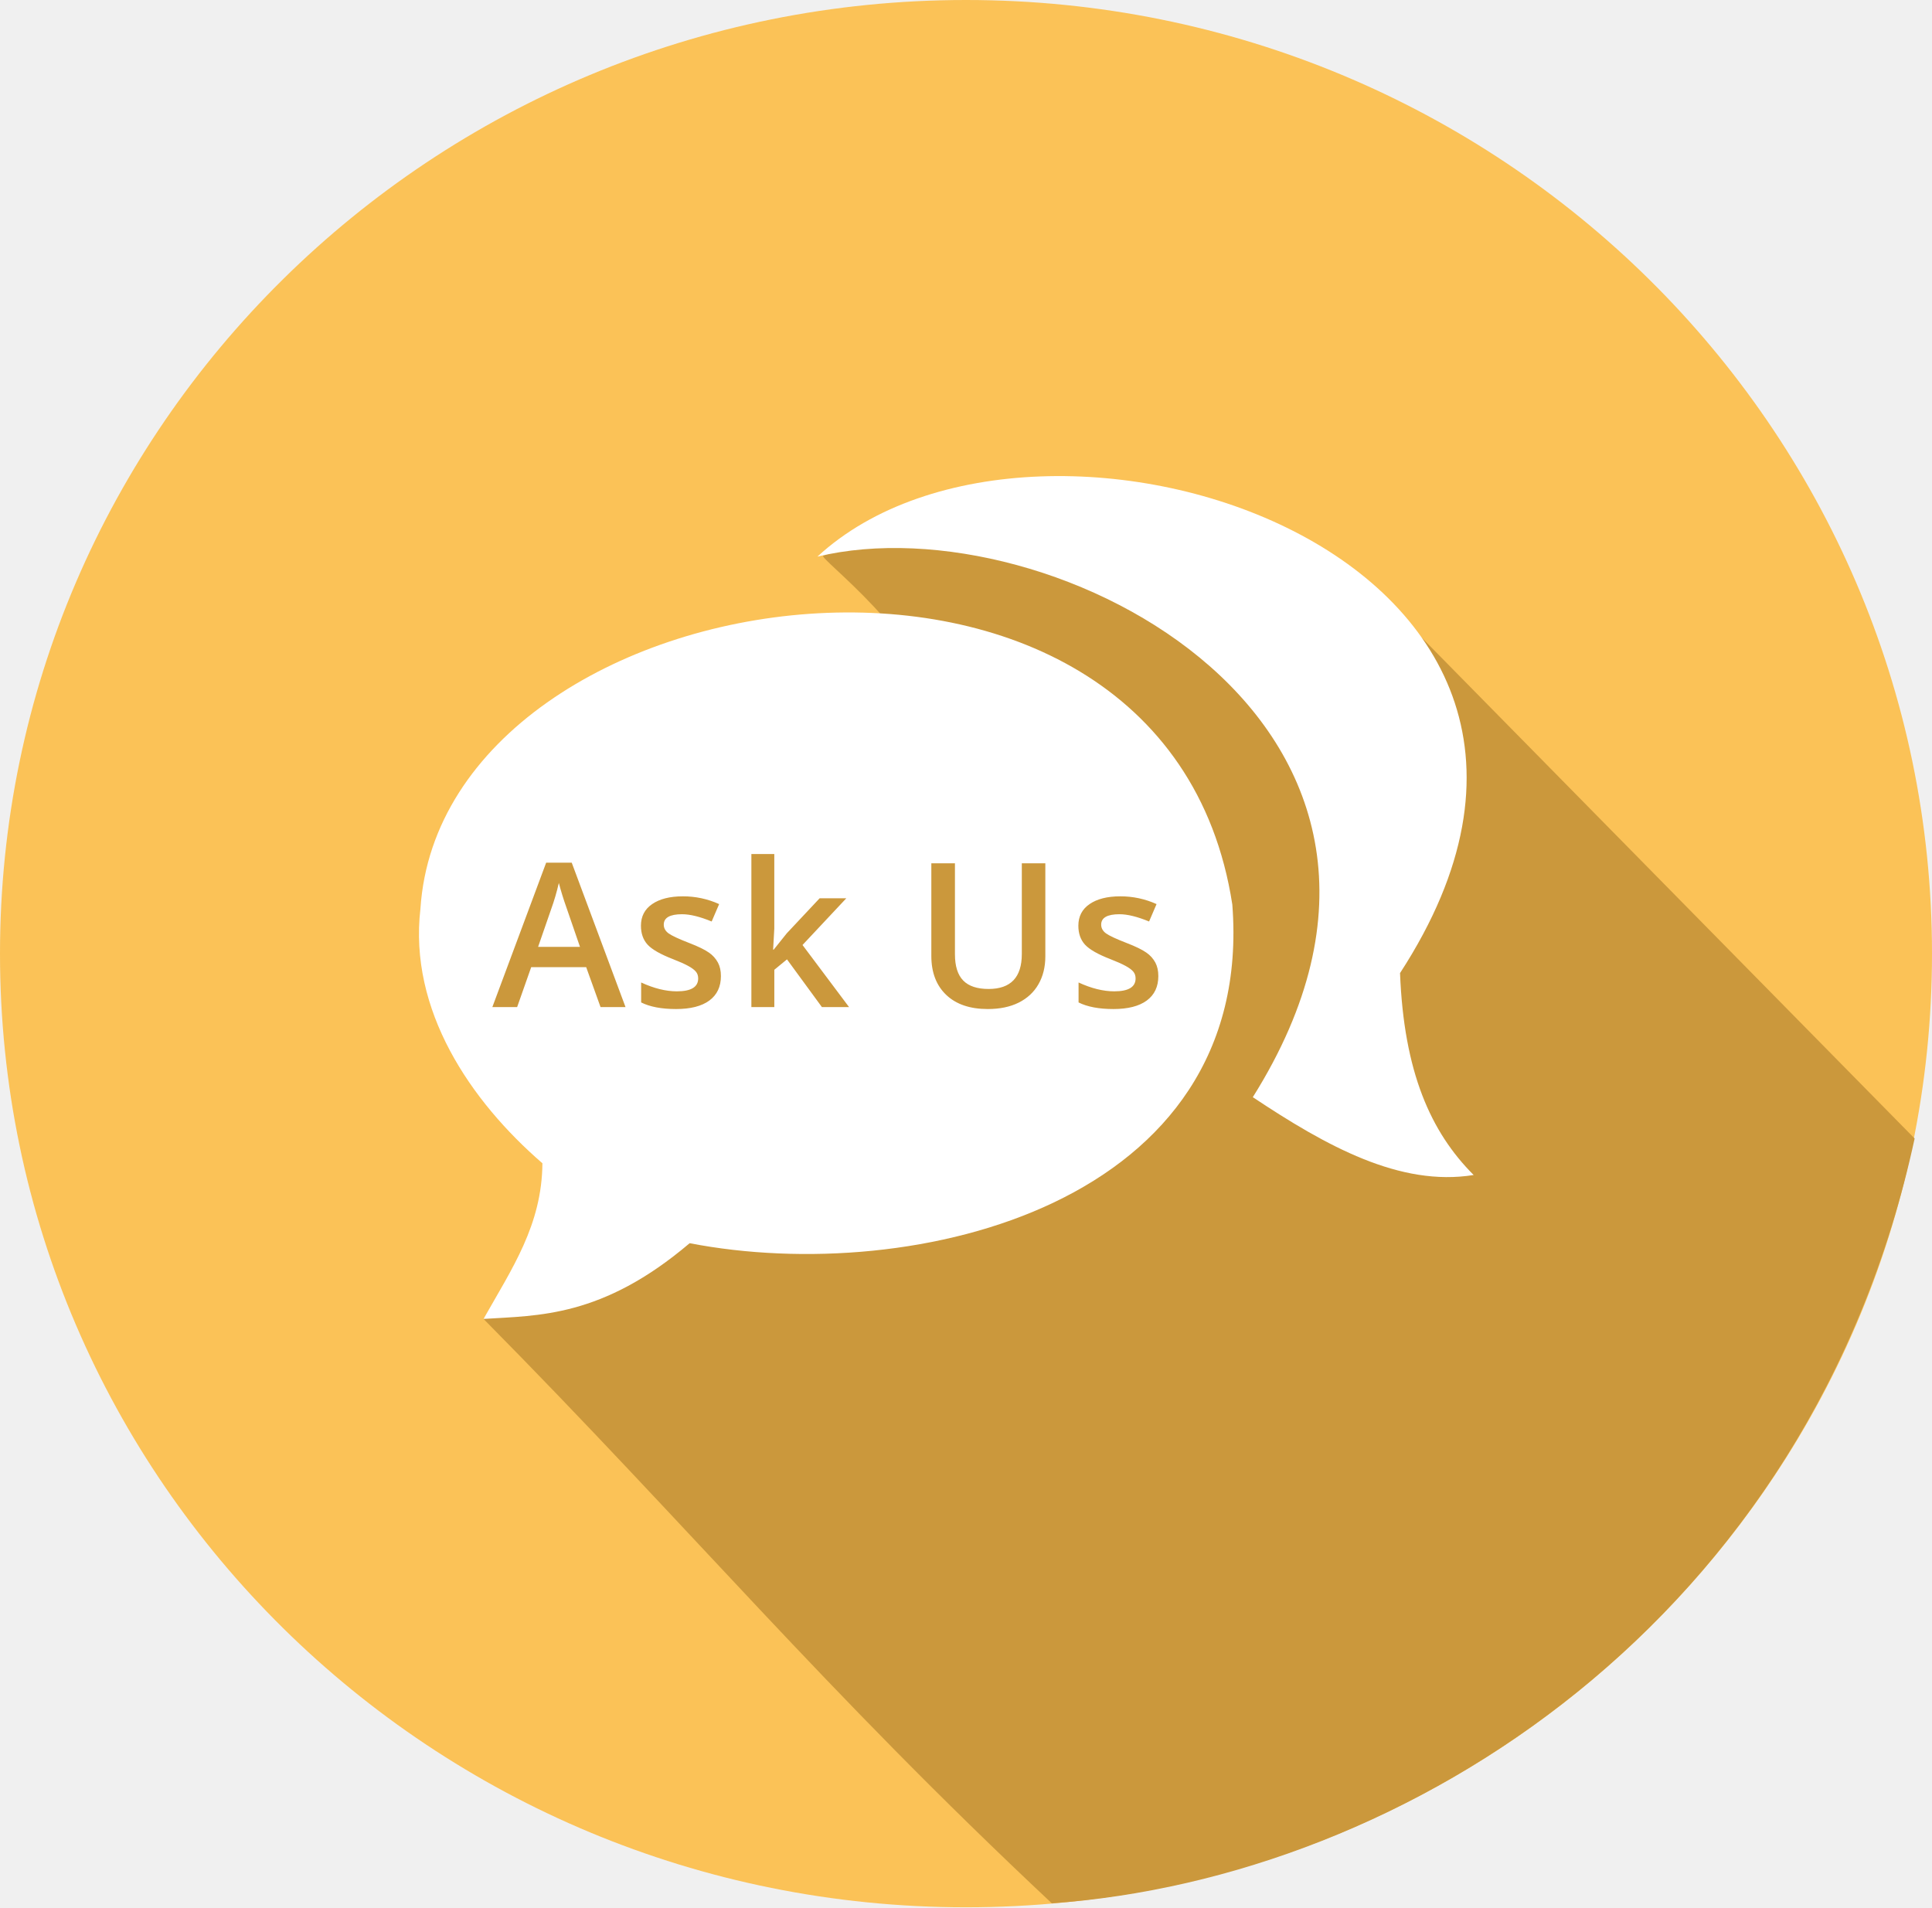
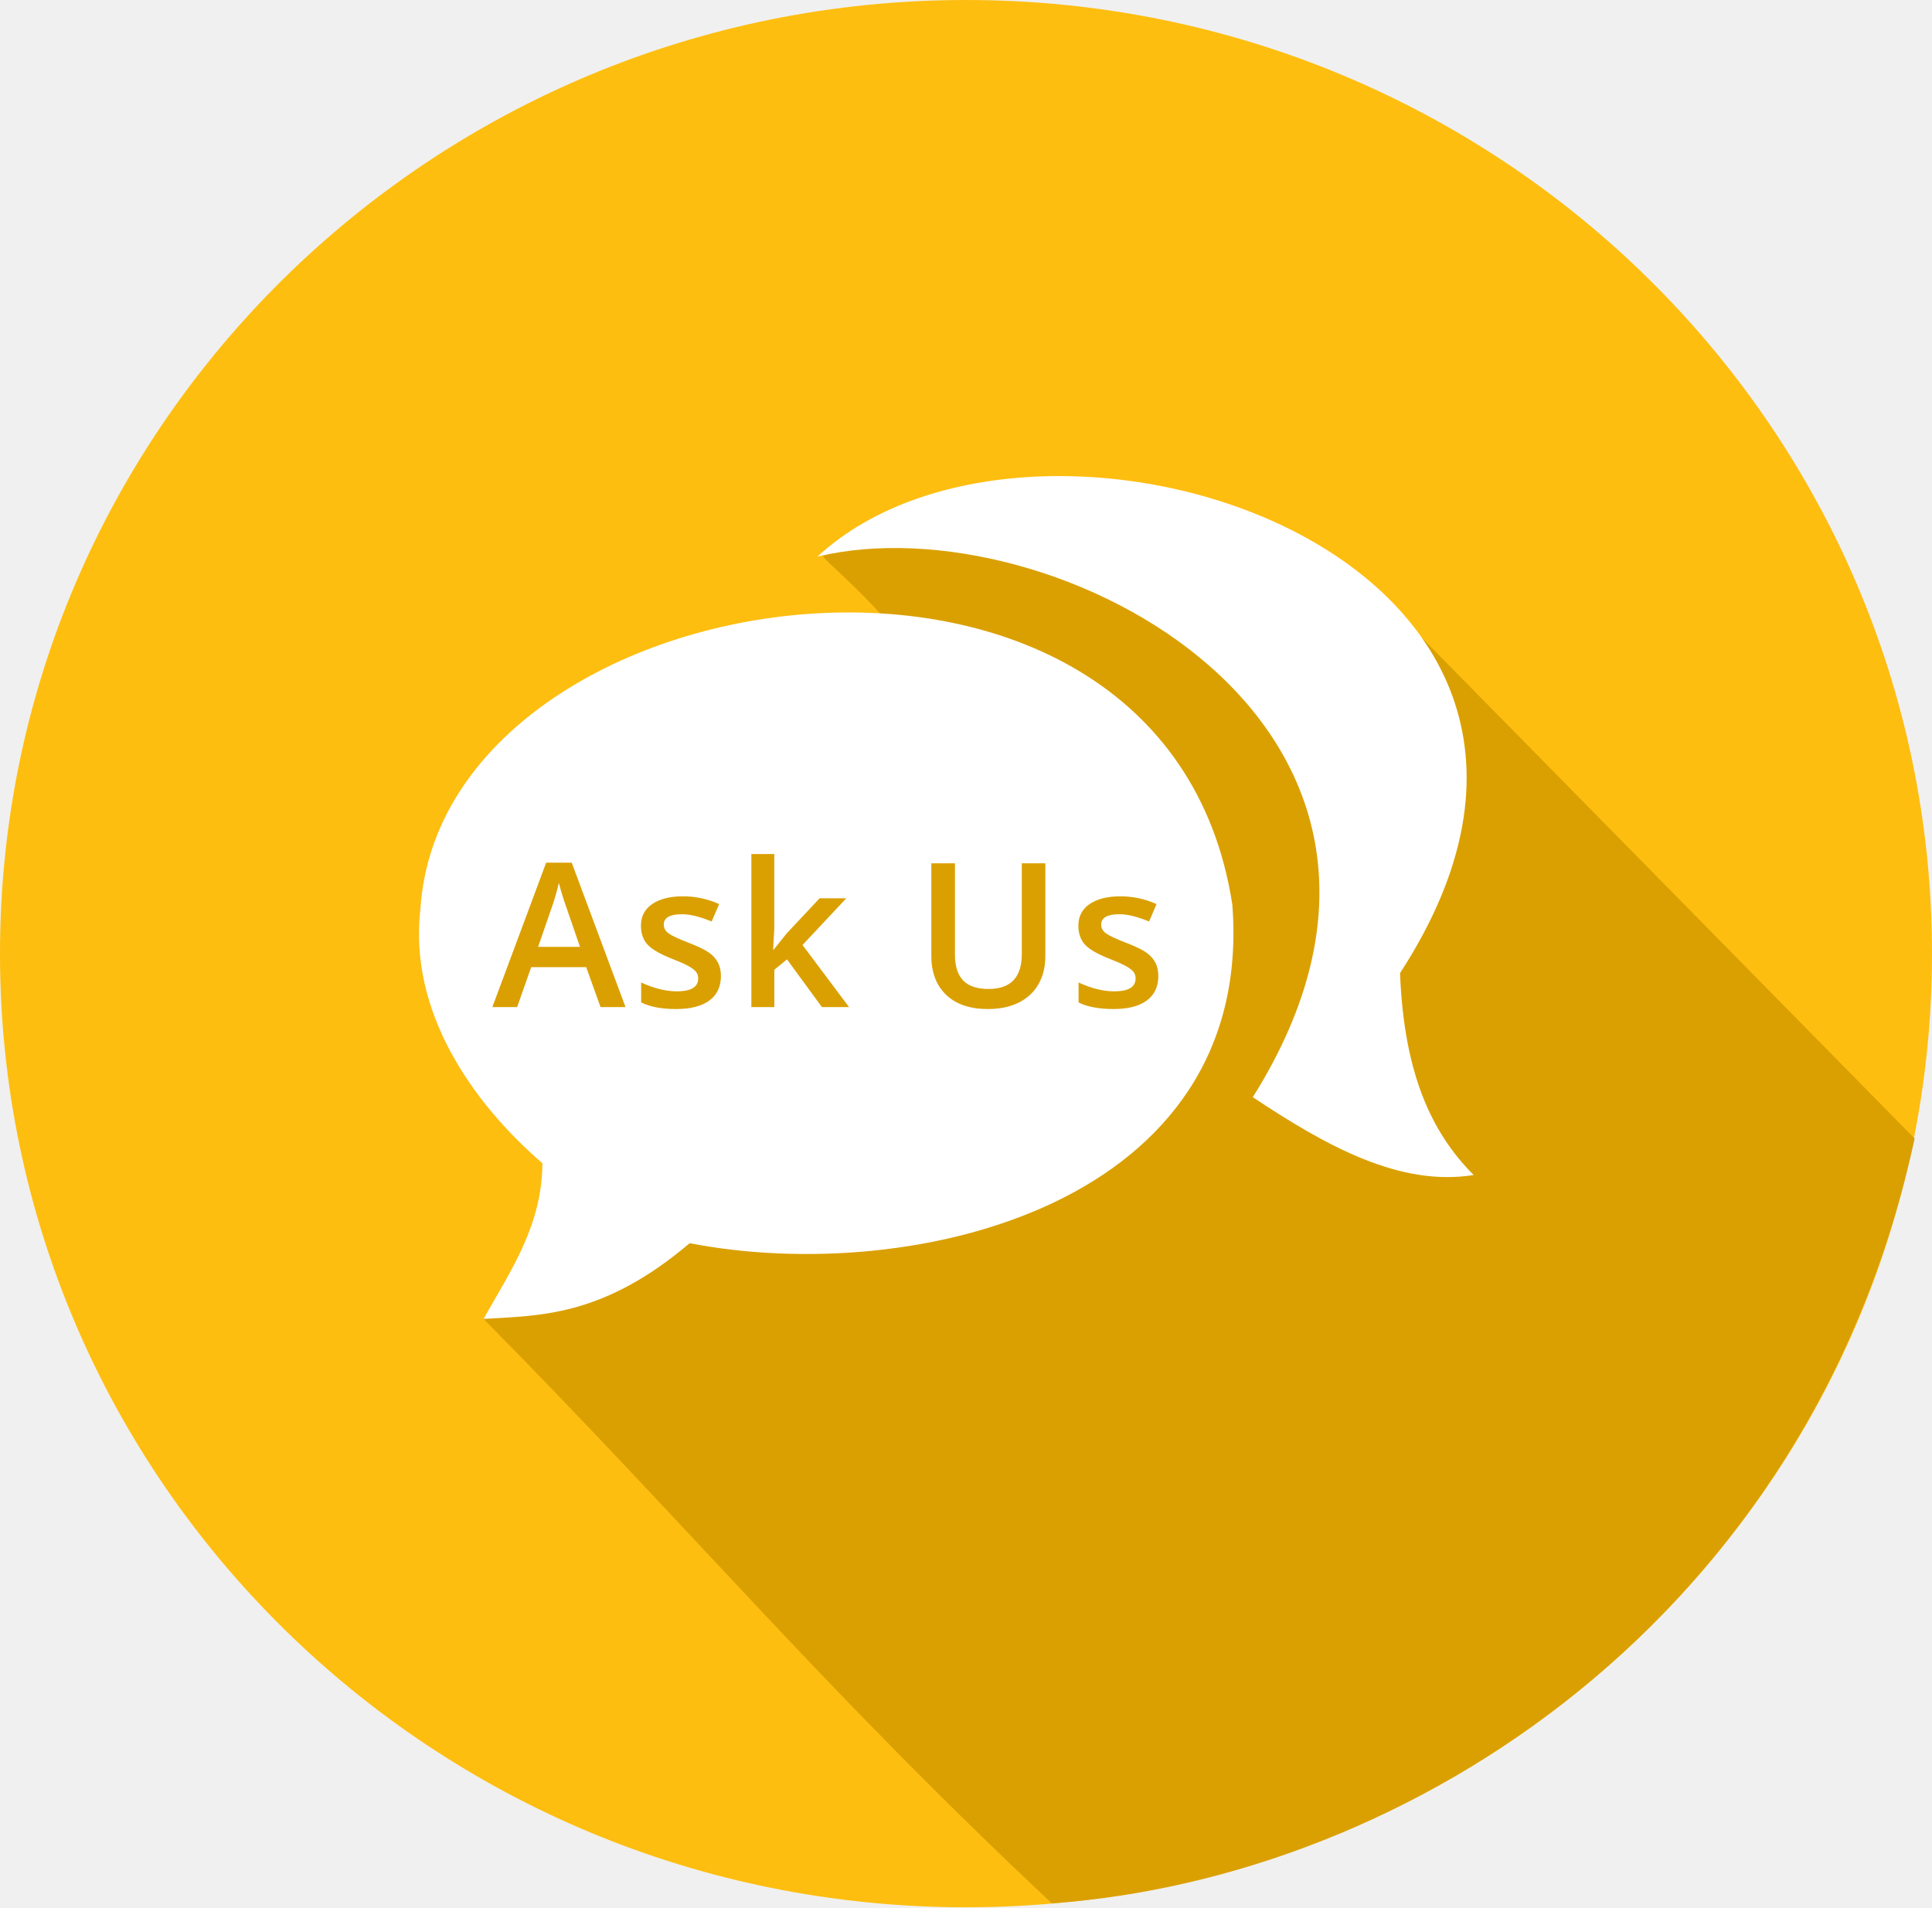
<svg xmlns="http://www.w3.org/2000/svg" height="170.452" width="172.656">
-   <ellipse cx="86.328" cy="85.226" rx="86.328" ry="85.226" fill="#fbc257" />
-   <path d="M127.023 56.952l44.081 44.796c-9.303 43.022-45.37 66.097-77.106 68.348-20.497-19.222-32.154-33.377-50.787-52.226l40.812-53.845c-1.457-7.27-10.949-14.18-10.45-14.362 10.698-3.904 34.848 1.112 53.45 7.289z" fill="#cb983c" />
+   <ellipse cx="86.328" cy="85.226" rx="86.328" ry="85.226" fill="#febe10" />
+   <path d="M127.023 56.952l44.081 44.796c-9.303 43.022-45.37 66.097-77.106 68.348-20.497-19.222-32.154-33.377-50.787-52.226l40.812-53.845c-1.457-7.27-10.949-14.18-10.45-14.362 10.698-3.904 34.848 1.112 53.45 7.289z" fill="#daa001" />
  <path d="M48.474 103.96c-.044 5.521-2.713 9.391-5.263 13.91 4.902-.314 10.598-.125 18.421-6.767 20.11 3.89 50.555-3.53 48.496-30.263-6.058-39.342-70.573-30.07-72.556.376-1.055 9.063 4.467 17.176 10.902 22.744z" fill="#fff" />
  <path d="M73.049 49.745c20.873-5.044 59.733 15.118 38.91 48.308 6.578 4.38 13.157 8.02 19.736 6.955-3.842-3.839-6.235-9.21-6.579-18.045 24.265-37.334-32.201-55.548-52.067-37.218z" fill="#fff" />
-   <path d="M67.148 76.324V90h2.05v-3.332l1.132-.931L73.45 90h2.426l-4.158-5.547 3.912-4.174h-2.383l-2.936 3.13-1.168 1.458h-.052l.105-1.873v-6.67zm-18.34.774L44 90h2.215l1.257-3.568h4.913L53.668 90H55.9l-4.806-12.902zm34.422.053v8.279c0 1.476.444 2.637 1.328 3.48.885.844 2.123 1.266 3.717 1.266 1.073 0 1.992-.191 2.76-.572.773-.387 1.363-.934 1.768-1.643.41-.715.615-1.547.615-2.496v-8.314h-2.102v8.11c0 2.081-.99 3.122-2.97 3.122-1.02 0-1.776-.252-2.268-.756-.492-.504-.738-1.287-.738-2.348v-8.128zm-33.289 1.757a26.523 26.523 0 0 0 .686 2.215l1.205 3.498h-3.744l1.16-3.35a19.67 19.67 0 0 0 .693-2.363zm11.082 1.196c-1.154 0-2.068.23-2.742.693-.668.457-1.002 1.102-1.002 1.934 0 .691.197 1.254.59 1.687.398.434 1.156.867 2.275 1.3.575.224 1.024.423 1.346.599.322.175.553.345.693.51.141.163.211.369.211.615 0 .767-.634 1.152-1.906 1.152-.984 0-2.049-.264-3.191-.791v1.783c.785.393 1.826.59 3.12.59 1.29 0 2.28-.252 2.971-.756.692-.51 1.038-1.24 1.038-2.19 0-.468-.088-.868-.264-1.202a2.535 2.535 0 0 0-.809-.897c-.363-.258-.947-.543-1.75-.853-.955-.37-1.576-.659-1.863-.87-.281-.21-.422-.468-.422-.773 0-.621.545-.932 1.635-.932.715 0 1.598.217 2.646.65l.668-1.556a7.758 7.758 0 0 0-3.244-.693zm39.09 0c-1.154 0-2.068.23-2.742.693-.668.457-1.002 1.102-1.002 1.934 0 .691.197 1.254.59 1.687.398.434 1.156.867 2.275 1.3.574.224 1.024.423 1.346.599.322.175.553.345.693.51.14.163.211.369.211.615 0 .767-.635 1.152-1.906 1.152-.984 0-2.049-.264-3.191-.791v1.783c.785.393 1.826.59 3.12.59 1.29 0 2.28-.252 2.971-.756.692-.51 1.038-1.24 1.038-2.19 0-.468-.088-.868-.264-1.202a2.535 2.535 0 0 0-.809-.897c-.363-.258-.947-.543-1.75-.853-.955-.37-1.576-.659-1.863-.87-.281-.21-.422-.468-.422-.773 0-.621.545-.932 1.635-.932.715 0 1.597.217 2.646.65l.668-1.556a7.758 7.758 0 0 0-3.244-.693z" fill="#cb983c" />
+   <path d="M67.148 76.324V90h2.05v-3.332l1.132-.931L73.45 90h2.426l-4.158-5.547 3.912-4.174h-2.383l-2.936 3.13-1.168 1.458h-.052l.105-1.873v-6.67zm-18.34.774L44 90h2.215l1.257-3.568h4.913L53.668 90H55.9l-4.806-12.902zm34.422.053v8.279c0 1.476.444 2.637 1.328 3.48.885.844 2.123 1.266 3.717 1.266 1.073 0 1.992-.191 2.76-.572.773-.387 1.363-.934 1.768-1.643.41-.715.615-1.547.615-2.496v-8.314h-2.102v8.11c0 2.081-.99 3.122-2.97 3.122-1.02 0-1.776-.252-2.268-.756-.492-.504-.738-1.287-.738-2.348v-8.128zm-33.289 1.757a26.523 26.523 0 0 0 .686 2.215l1.205 3.498h-3.744l1.16-3.35a19.67 19.67 0 0 0 .693-2.363zm11.082 1.196c-1.154 0-2.068.23-2.742.693-.668.457-1.002 1.102-1.002 1.934 0 .691.197 1.254.59 1.687.398.434 1.156.867 2.275 1.3.575.224 1.024.423 1.346.599.322.175.553.345.693.51.141.163.211.369.211.615 0 .767-.634 1.152-1.906 1.152-.984 0-2.049-.264-3.191-.791v1.783c.785.393 1.826.59 3.12.59 1.29 0 2.28-.252 2.971-.756.692-.51 1.038-1.24 1.038-2.19 0-.468-.088-.868-.264-1.202a2.535 2.535 0 0 0-.809-.897c-.363-.258-.947-.543-1.75-.853-.955-.37-1.576-.659-1.863-.87-.281-.21-.422-.468-.422-.773 0-.621.545-.932 1.635-.932.715 0 1.598.217 2.646.65l.668-1.556a7.758 7.758 0 0 0-3.244-.693zm39.09 0c-1.154 0-2.068.23-2.742.693-.668.457-1.002 1.102-1.002 1.934 0 .691.197 1.254.59 1.687.398.434 1.156.867 2.275 1.3.574.224 1.024.423 1.346.599.322.175.553.345.693.51.14.163.211.369.211.615 0 .767-.635 1.152-1.906 1.152-.984 0-2.049-.264-3.191-.791v1.783c.785.393 1.826.59 3.12.59 1.29 0 2.28-.252 2.971-.756.692-.51 1.038-1.24 1.038-2.19 0-.468-.088-.868-.264-1.202a2.535 2.535 0 0 0-.809-.897c-.363-.258-.947-.543-1.75-.853-.955-.37-1.576-.659-1.863-.87-.281-.21-.422-.468-.422-.773 0-.621.545-.932 1.635-.932.715 0 1.597.217 2.646.65l.668-1.556a7.758 7.758 0 0 0-3.244-.693z" fill="#daa001" />
</svg>
